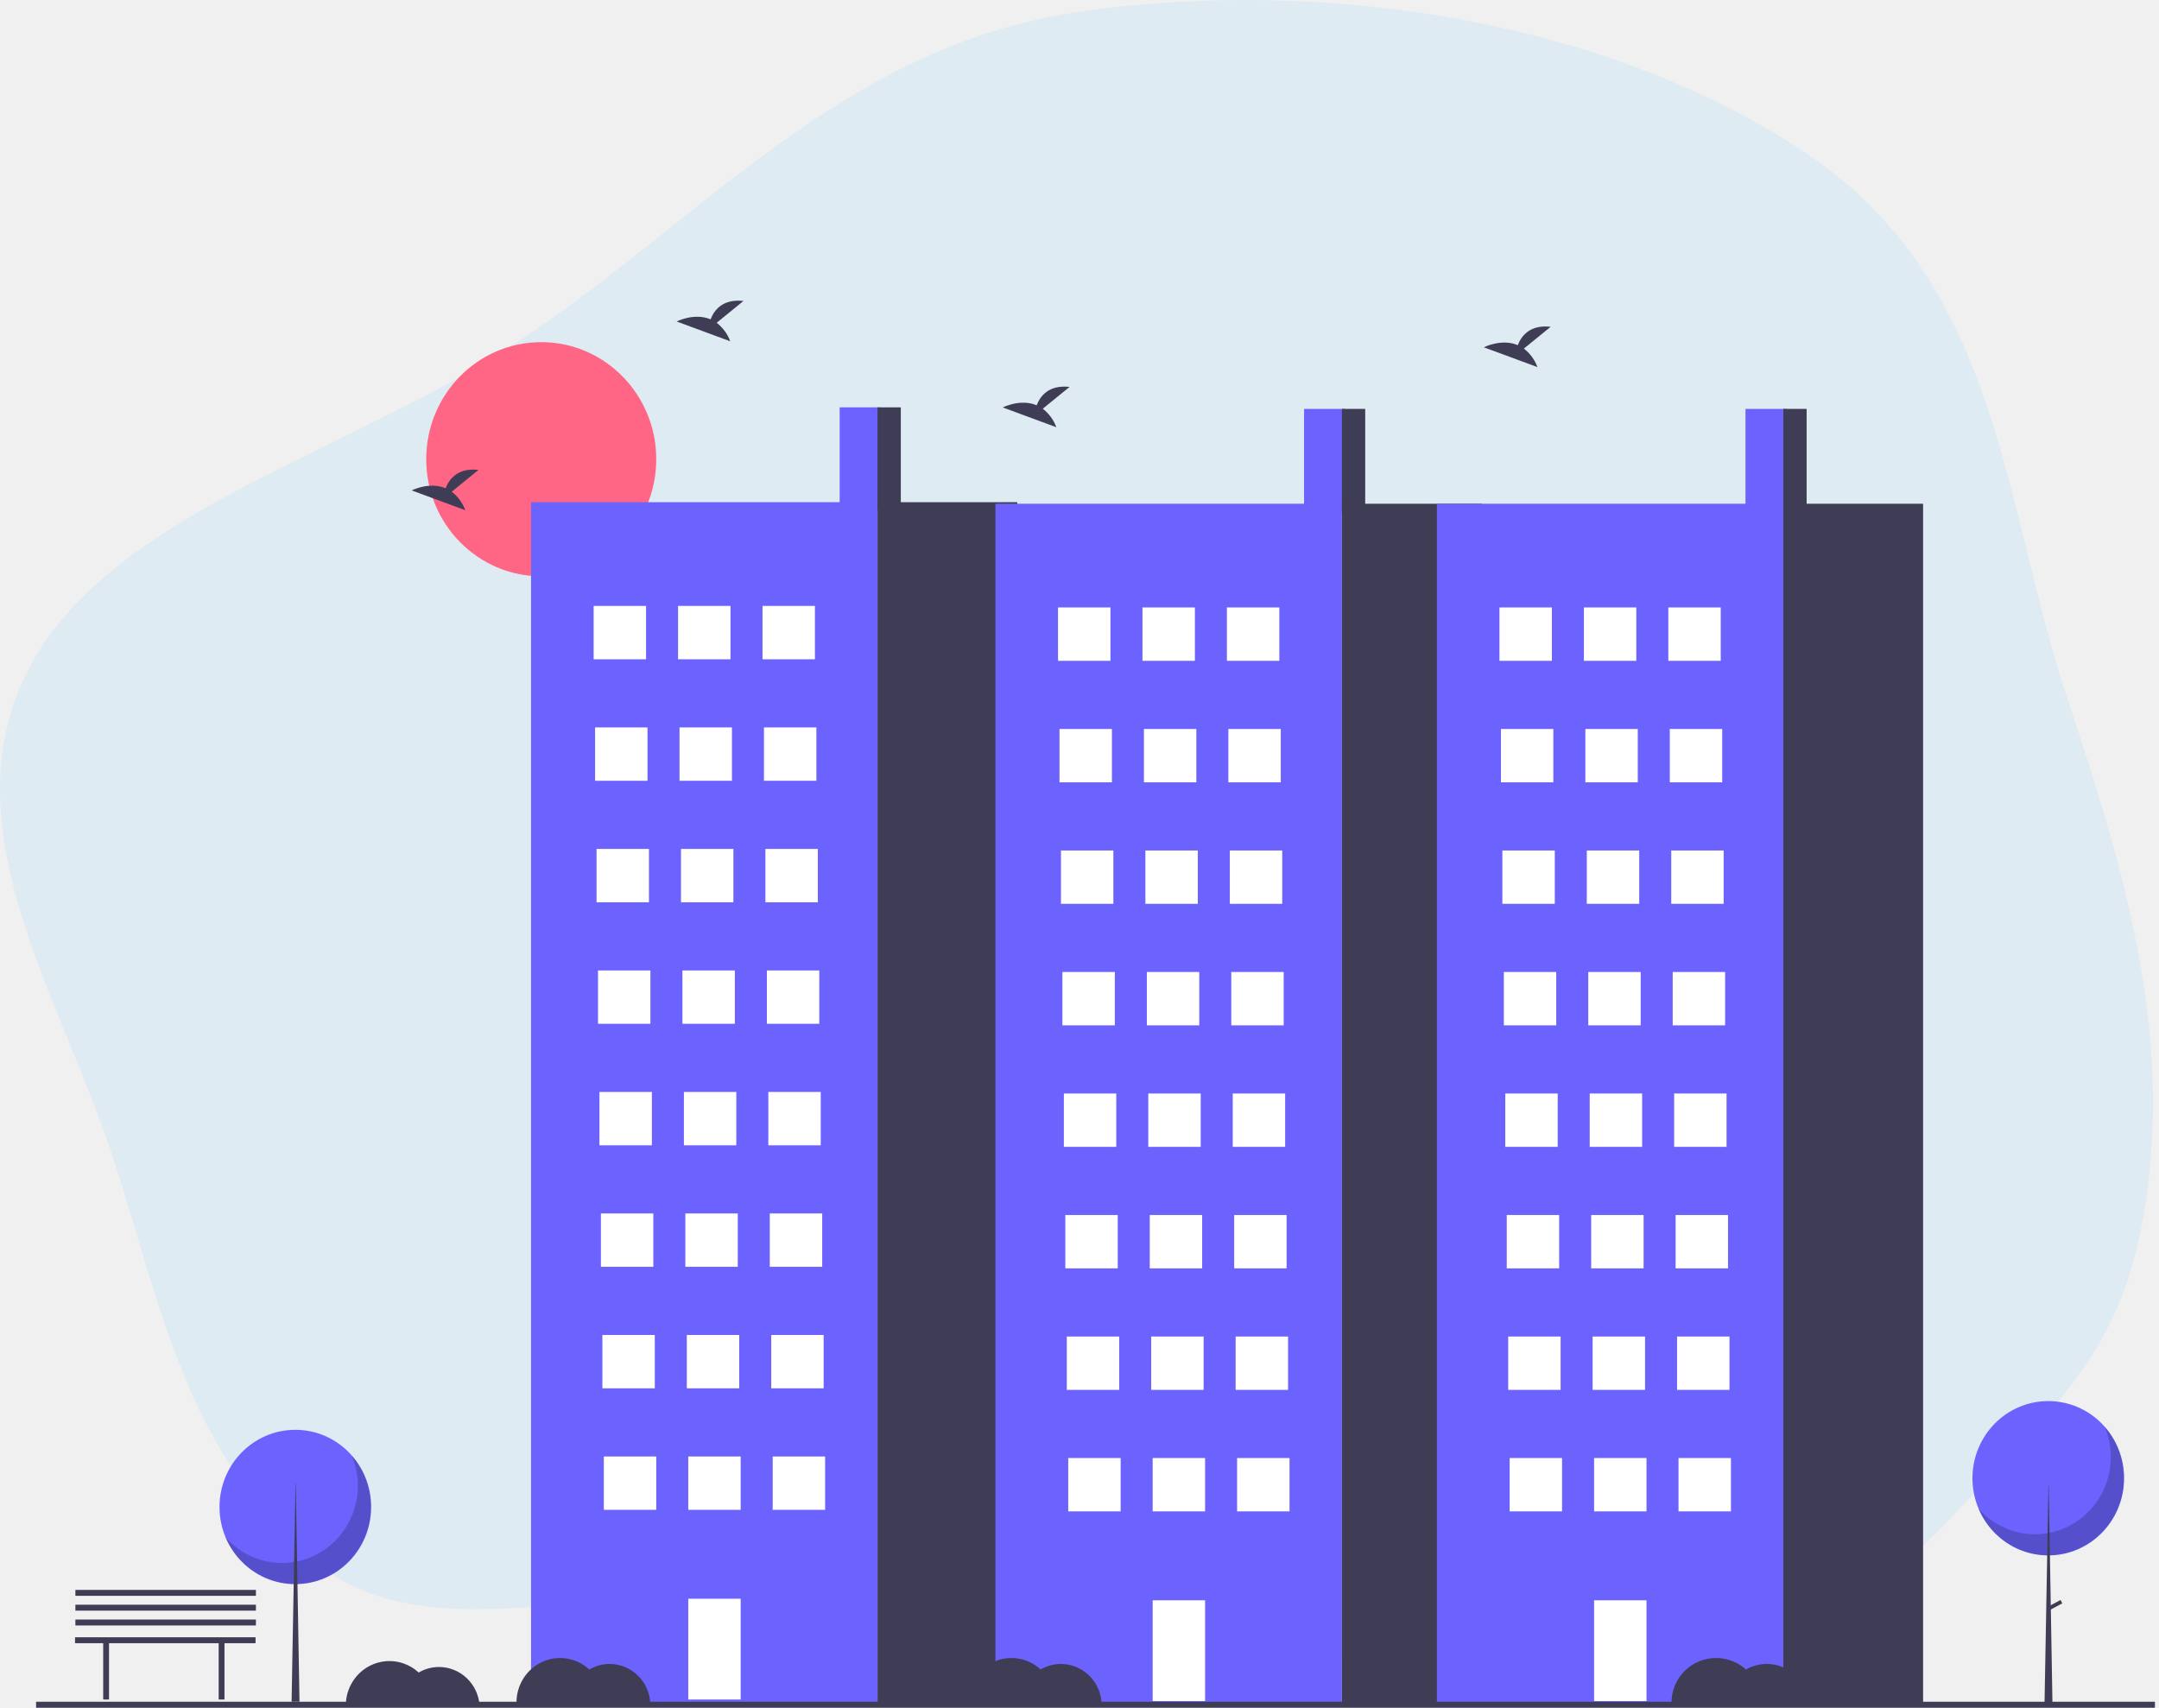
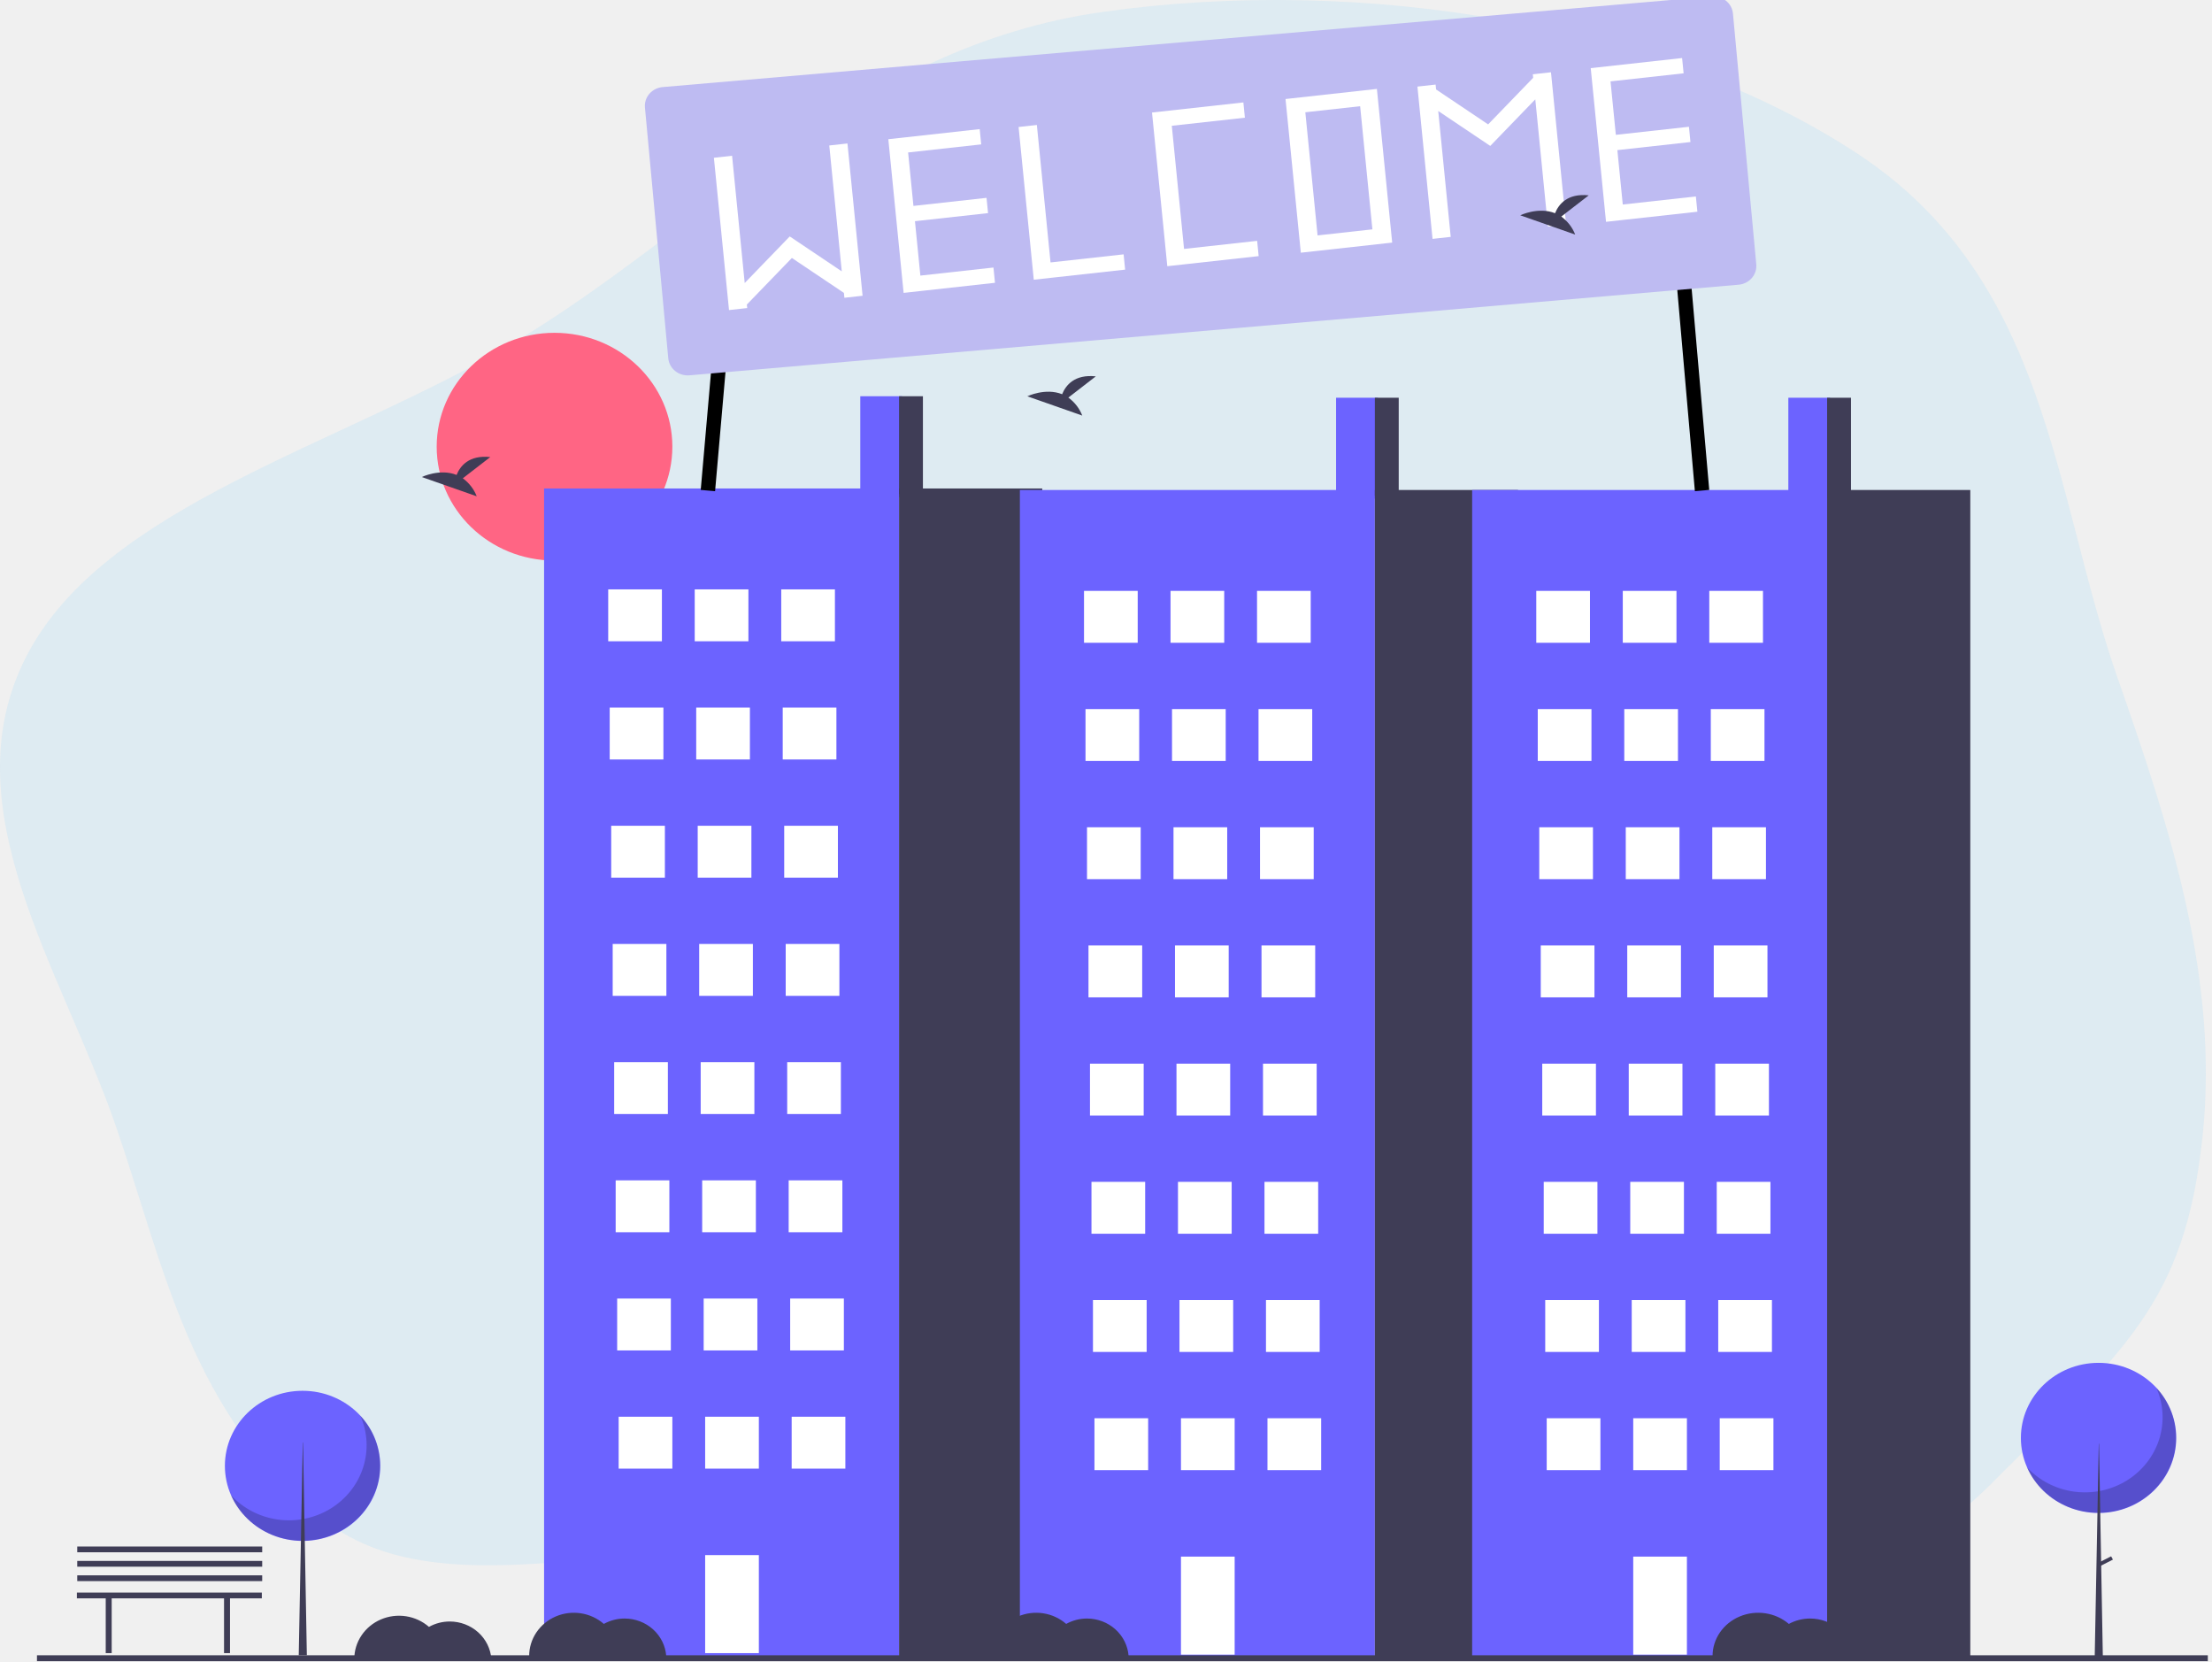
- <svg xmlns="http://www.w3.org/2000/svg" width="359" height="284" viewBox="0 0 359 284" fill="none">
-   <path fill-rule="evenodd" clip-rule="evenodd" d="M179.025 2.032C221.233 -4.232 269.312 4.027 301.428 26.252C332.646 47.857 333.22 84.513 343.7 115.993C352.388 142.095 360.182 167.642 357.442 194.521C354.554 222.85 344.898 230.662 323.282 253.559C300.772 277.404 273.645 271.901 235.811 274.731C198.871 277.495 173.167 279.915 139.322 268.063C110.986 258.139 73.894 277.459 52.572 259.862C30.883 241.964 26.614 216.328 18.794 192.485C10.046 165.816 -8.227 138.153 4.197 112.383C16.756 86.335 55.578 76.138 83.336 58.617C115.093 38.572 138.867 7.991 179.025 2.032Z" fill="#CCE6F4" fill-opacity="0.5" />
-   <path d="M89.997 95.836C100.558 95.836 109.12 87.12 109.12 76.368C109.12 65.616 100.558 56.9 89.997 56.9C79.435 56.9 70.874 65.616 70.874 76.368C70.874 87.12 79.435 95.836 89.997 95.836Z" fill="#FF6584" />
-   <path d="M146.397 67.743H139.62V84.993H146.397V67.743Z" fill="#6C63FF" />
-   <path d="M145.914 83.514H88.302V283.121H145.914V83.514Z" fill="#6C63FF" />
-   <path d="M169.152 83.514H145.914V283.121H169.152V83.514Z" fill="#3F3D56" />
-   <path d="M107.425 100.764H98.711V109.636H107.425V100.764Z" fill="white" />
-   <path d="M121.465 100.764H112.75V109.636H121.465V100.764Z" fill="white" />
-   <path d="M135.505 100.764H126.791V109.636H135.505V100.764Z" fill="white" />
-   <path d="M107.667 120.971H98.953V129.843H107.667V120.971Z" fill="white" />
-   <path d="M121.707 120.971H112.993V129.843H121.707V120.971Z" fill="white" />
-   <path d="M135.747 120.971H127.032V129.843H135.747V120.971Z" fill="white" />
-   <path d="M107.909 141.178H99.195V150.05H107.909V141.178Z" fill="white" />
-   <path d="M121.949 141.178H113.235V150.05H121.949V141.178Z" fill="white" />
-   <path d="M135.989 141.178H127.274V150.05H135.989V141.178Z" fill="white" />
-   <path d="M108.151 161.386H99.437V170.257H108.151V161.386Z" fill="white" />
-   <path d="M122.191 161.386H113.477V170.257H122.191V161.386Z" fill="white" />
-   <path d="M136.231 161.386H127.517V170.257H136.231V161.386Z" fill="white" />
-   <path d="M108.394 181.593H99.679V190.464H108.394V181.593Z" fill="white" />
-   <path d="M122.433 181.593H113.719V190.464H122.433V181.593Z" fill="white" />
-   <path d="M136.473 181.593H127.759V190.464H136.473V181.593Z" fill="white" />
-   <path d="M108.635 201.8H99.921V210.671H108.635V201.8Z" fill="white" />
-   <path d="M122.675 201.8H113.961V210.671H122.675V201.8Z" fill="white" />
-   <path d="M136.715 201.8H128V210.671H136.715V201.8Z" fill="white" />
-   <path d="M108.877 222.007H100.163V230.878H108.877V222.007Z" fill="white" />
-   <path d="M122.917 222.007H114.203V230.878H122.917V222.007Z" fill="white" />
-   <path d="M136.957 222.007H128.243V230.878H136.957V222.007Z" fill="white" />
-   <path d="M109.12 242.214H100.405V251.086H109.12V242.214Z" fill="white" />
-   <path d="M123.159 242.214H114.445V251.086H123.159V242.214Z" fill="white" />
-   <path d="M123.159 265.871H114.445V282.628H123.159V265.871Z" fill="white" />
-   <path d="M137.199 242.214H128.485V251.086H137.199V242.214Z" fill="white" />
-   <path d="M149.787 67.743H145.914V84.5H149.787V67.743Z" fill="#3F3D56" />
-   <path d="M49.107 263.447C56.07 263.447 61.714 257.701 61.714 250.613C61.714 243.525 56.07 237.778 49.107 237.778C42.144 237.778 36.5 243.525 36.5 250.613C36.5 257.701 42.144 263.447 49.107 263.447Z" fill="#6C63FF" />
-   <path opacity="0.2" d="M58.485 242.04C59.661 244.841 59.82 247.976 58.935 250.885C58.05 253.794 56.177 256.287 53.652 257.92C51.127 259.553 48.113 260.219 45.15 259.798C42.187 259.377 39.468 257.898 37.478 255.624C38.196 257.335 39.272 258.866 40.629 260.112C41.986 261.358 43.594 262.289 45.34 262.839C47.085 263.39 48.928 263.548 50.739 263.302C52.551 263.055 54.288 262.411 55.831 261.414C57.374 260.416 58.685 259.089 59.674 257.524C60.663 255.959 61.306 254.195 61.559 252.352C61.811 250.509 61.667 248.632 61.136 246.852C60.605 245.071 59.701 243.43 58.485 242.04Z" fill="black" />
-   <path d="M49.142 246.613H49.177L49.8 283H48.484L49.142 246.613Z" fill="#3F3D56" />
-   <path d="M340.589 258.669C347.552 258.669 353.196 252.922 353.196 245.834C353.196 238.746 347.552 233 340.589 233C333.627 233 327.982 238.746 327.982 245.834C327.982 252.922 333.627 258.669 340.589 258.669Z" fill="#6C63FF" />
-   <path opacity="0.2" d="M349.967 237.262C351.143 240.062 351.303 243.197 350.417 246.106C349.532 249.015 347.659 251.509 345.134 253.142C342.609 254.775 339.595 255.44 336.633 255.02C333.67 254.599 330.95 253.119 328.96 250.845C329.679 252.556 330.754 254.088 332.111 255.334C333.469 256.58 335.076 257.51 336.822 258.061C338.568 258.612 340.41 258.769 342.222 258.523C344.033 258.277 345.771 257.633 347.314 256.635C348.856 255.638 350.168 254.31 351.157 252.746C352.146 251.181 352.788 249.416 353.041 247.573C353.293 245.73 353.149 243.854 352.618 242.073C352.088 240.293 351.183 238.651 349.967 237.262H349.967Z" fill="black" />
-   <path d="M340.624 246.82H340.659L341.282 283.207H339.966L340.624 246.82Z" fill="#3F3D56" />
-   <path d="M342.92 266.64L342.629 266.078L340.545 267.195L340.836 267.757L342.92 266.64Z" fill="#3F3D56" />
-   <path d="M75.112 81.772L79.569 78.144C76.107 77.755 74.684 79.677 74.102 81.198C71.397 80.055 68.453 81.554 68.453 81.554L77.37 84.849C76.92 83.626 76.137 82.559 75.112 81.772Z" fill="#3F3D56" />
-   <path d="M173.391 67.972L177.847 64.344C174.385 63.955 172.963 65.877 172.38 67.399C169.676 66.255 166.731 67.754 166.731 67.754L175.648 71.049C175.198 69.826 174.415 68.759 173.391 67.972Z" fill="#3F3D56" />
-   <path d="M119.168 53.68L123.625 50.051C120.162 49.662 118.74 51.584 118.158 53.106C115.453 51.962 112.508 53.461 112.508 53.461L121.425 56.756C120.976 55.533 120.192 54.466 119.168 53.68Z" fill="#3F3D56" />
-   <path d="M42.494 272.278H12.478V273.264H17.159V282.628H18.127V273.264H36.361V282.628H37.329V273.264H42.494V272.278Z" fill="#3F3D56" />
-   <path d="M72.994 277.221C71.809 277.221 70.645 277.539 69.62 278.143C68.578 277.184 67.286 276.553 65.899 276.328C64.512 276.102 63.091 276.292 61.808 276.872C60.525 277.453 59.435 278.401 58.671 279.6C57.906 280.799 57.5 282.199 57.502 283.628H79.748C79.626 281.889 78.862 280.261 77.609 279.072C76.356 277.883 74.707 277.222 72.994 277.221Z" fill="#3F3D56" />
-   <path d="M101.373 276.714C100.189 276.714 99.025 277.032 97.999 277.635C96.958 276.677 95.665 276.046 94.278 275.821C92.892 275.595 91.471 275.784 90.188 276.365C88.904 276.946 87.814 277.894 87.05 279.093C86.286 280.292 85.88 281.692 85.881 283.121H108.127C108.006 281.382 107.242 279.754 105.988 278.565C104.735 277.376 103.086 276.715 101.373 276.714Z" fill="#3F3D56" />
-   <path d="M223.619 68H216.841V85.25H223.619V68Z" fill="#6C63FF" />
-   <path d="M223.135 83.772H165.523V283.378H223.135V83.772Z" fill="#6C63FF" />
-   <path d="M246.373 83.772H223.135V283.378H246.373V83.772Z" fill="#3F3D56" />
-   <path d="M184.646 101.021H175.932V109.893H184.646V101.021Z" fill="white" />
-   <path d="M198.686 101.021H189.972V109.893H198.686V101.021Z" fill="white" />
-   <path d="M212.726 101.021H204.012V109.893H212.726V101.021Z" fill="white" />
-   <path d="M184.889 121.229H176.174V130.1H184.889V121.229Z" fill="white" />
-   <path d="M198.928 121.229H190.214V130.1H198.928V121.229Z" fill="white" />
-   <path d="M212.968 121.229H204.254V130.1H212.968V121.229Z" fill="white" />
-   <path d="M185.131 141.436H176.417V150.307H185.131V141.436Z" fill="white" />
-   <path d="M199.17 141.436H190.456V150.307H199.17V141.436Z" fill="white" />
-   <path d="M213.21 141.436H204.496V150.307H213.21V141.436Z" fill="white" />
-   <path d="M185.373 161.643H176.658V170.514H185.373V161.643Z" fill="white" />
-   <path d="M199.413 161.643H190.698V170.514H199.413V161.643Z" fill="white" />
-   <path d="M213.452 161.643H204.738V170.514H213.452V161.643Z" fill="white" />
-   <path d="M185.615 181.85H176.9V190.721H185.615V181.85Z" fill="white" />
-   <path d="M199.655 181.85H190.94V190.721H199.655V181.85Z" fill="white" />
-   <path d="M213.694 181.85H204.98V190.721H213.694V181.85Z" fill="white" />
-   <path d="M185.857 202.057H177.143V210.928H185.857V202.057Z" fill="white" />
-   <path d="M199.896 202.057H191.182V210.928H199.896V202.057Z" fill="white" />
-   <path d="M213.936 202.057H205.222V210.928H213.936V202.057Z" fill="white" />
-   <path d="M186.099 222.264H177.385V231.136H186.099V222.264Z" fill="white" />
-   <path d="M200.139 222.264H191.424V231.136H200.139V222.264Z" fill="white" />
-   <path d="M214.178 222.264H205.464V231.136H214.178V222.264Z" fill="white" />
-   <path d="M186.341 242.471H177.626V251.343H186.341V242.471Z" fill="white" />
-   <path d="M200.381 242.471H191.667V251.343H200.381V242.471Z" fill="white" />
-   <path d="M200.381 266.128H191.667V282.886H200.381V266.128Z" fill="white" />
-   <path d="M214.421 242.471H205.706V251.343H214.421V242.471Z" fill="white" />
-   <path d="M227.008 68H223.135V84.757H227.008V68Z" fill="#3F3D56" />
-   <path d="M42.553 269.329H12.537V270.315H42.553V269.329Z" fill="#3F3D56" />
-   <path d="M42.553 266.865H12.537V267.851H42.553V266.865Z" fill="#3F3D56" />
-   <path d="M42.553 264.401H12.537V265.386H42.553V264.401Z" fill="#3F3D56" />
-   <path d="M176.414 276.714C175.229 276.714 174.065 277.032 173.039 277.635C171.998 276.677 170.705 276.046 169.319 275.821C167.932 275.595 166.511 275.784 165.227 276.365C163.944 276.946 162.854 277.894 162.09 279.093C161.326 280.292 160.92 281.692 160.921 283.121H183.167C183.046 281.382 182.282 279.754 181.028 278.565C179.775 277.376 178.126 276.715 176.414 276.714Z" fill="#3F3D56" />
-   <path d="M297.019 68H290.241V85.25H297.019V68Z" fill="#6C63FF" />
-   <path d="M296.535 83.772H238.924V283.378H296.535V83.772Z" fill="#6C63FF" />
-   <path d="M319.773 83.772H296.535V283.378H319.773V83.772Z" fill="#3F3D56" />
-   <path d="M258.047 101.021H249.332V109.893H258.047V101.021Z" fill="white" />
-   <path d="M272.086 101.021H263.372V109.893H272.086V101.021Z" fill="white" />
-   <path d="M286.126 101.021H277.412V109.893H286.126V101.021Z" fill="white" />
-   <path d="M258.289 121.229H249.574V130.1H258.289V121.229Z" fill="white" />
-   <path d="M272.329 121.229H263.614V130.1H272.329V121.229Z" fill="white" />
-   <path d="M286.368 121.229H277.654V130.1H286.368V121.229Z" fill="white" />
-   <path d="M258.531 141.436H249.816V150.307H258.531V141.436Z" fill="white" />
-   <path d="M272.571 141.436H263.856V150.307H272.571V141.436Z" fill="white" />
-   <path d="M286.61 141.436H277.896V150.307H286.61V141.436Z" fill="white" />
-   <path d="M258.773 161.643H250.059V170.514H258.773V161.643Z" fill="white" />
-   <path d="M272.813 161.643H264.098V170.514H272.813V161.643Z" fill="white" />
-   <path d="M286.853 161.643H278.138V170.514H286.853V161.643Z" fill="white" />
-   <path d="M259.015 181.85H250.301V190.721H259.015V181.85Z" fill="white" />
-   <path d="M273.055 181.85H264.34V190.721H273.055V181.85Z" fill="white" />
-   <path d="M287.094 181.85H278.38V190.721H287.094V181.85Z" fill="white" />
-   <path d="M259.257 202.057H250.543V210.928H259.257V202.057Z" fill="white" />
-   <path d="M273.297 202.057H264.583V210.928H273.297V202.057Z" fill="white" />
-   <path d="M287.336 202.057H278.622V210.928H287.336V202.057Z" fill="white" />
-   <path d="M259.499 222.264H250.785V231.136H259.499V222.264Z" fill="white" />
-   <path d="M273.539 222.264H264.824V231.136H273.539V222.264Z" fill="white" />
-   <path d="M287.579 222.264H278.864V231.136H287.579V222.264Z" fill="white" />
-   <path d="M259.741 242.471H251.027V251.343H259.741V242.471Z" fill="white" />
-   <path d="M273.781 242.471H265.067V251.343H273.781V242.471Z" fill="white" />
-   <path d="M273.781 266.128H265.067V282.886H273.781V266.128Z" fill="white" />
-   <path d="M287.821 242.471H279.106V251.343H287.821V242.471Z" fill="white" />
-   <path d="M300.408 68H296.535V84.757H300.408V68Z" fill="#3F3D56" />
-   <path d="M358.321 283H6V284H358.321V283Z" fill="#3F3D56" />
-   <path d="M253.391 57.972L257.847 54.344C254.385 53.955 252.963 55.877 252.38 57.399C249.676 56.255 246.731 57.754 246.731 57.754L255.648 61.049C255.198 59.826 254.415 58.759 253.391 57.972Z" fill="#3F3D56" />
-   <path d="M293.774 276.714C292.563 276.714 291.374 277.032 290.326 277.635C289.262 276.677 287.941 276.046 286.524 275.821C285.107 275.595 283.655 275.784 282.344 276.365C281.033 276.946 279.919 277.894 279.138 279.093C278.357 280.292 277.942 281.692 277.944 283.121H300.674C300.55 281.382 299.77 279.754 298.489 278.565C297.209 277.376 295.524 276.715 293.774 276.714Z" fill="#3F3D56" />
+ <svg xmlns="http://www.w3.org/2000/svg" width="614" height="461" viewBox="0 0 614 461" fill="none">
+   <g clip-path="url(#clip0_390:9842)">
+     <path fill-rule="evenodd" clip-rule="evenodd" d="M306.188 3.298C378.376 -6.869 460.606 6.536 515.534 42.614C568.927 77.683 569.908 137.184 587.832 188.284C602.691 230.654 616.022 272.123 611.335 315.754C606.396 361.739 589.881 374.42 552.911 411.587C514.412 450.293 468.017 441.36 403.309 445.954C340.13 450.441 296.169 454.369 238.283 435.13C189.82 419.021 126.382 450.382 89.913 421.818C52.819 392.765 45.518 351.152 32.143 312.449C17.181 269.159 -14.071 224.255 7.178 182.425C28.657 140.142 95.055 123.59 142.53 95.149C196.844 62.612 237.505 12.972 306.188 3.298Z" fill="#CCE6F4" fill-opacity="0.5" />
+     <path d="M153.922 155.564C171.985 155.564 186.629 141.416 186.629 123.963C186.629 106.511 171.985 92.362 153.922 92.362C135.858 92.362 121.215 106.511 121.215 123.963C121.215 141.416 135.858 155.564 153.922 155.564Z" fill="#FF6584" />
+     <path d="M250.384 109.963H238.793V137.964H250.384V109.963Z" fill="#6C63FF" />
+     <path d="M249.558 135.563H151.024V459.573H249.558V135.563Z" fill="#6C63FF" />
+     <path d="M289.302 135.563H249.558V459.573H289.302V135.563Z" fill="#3F3D56" />
+     <path d="M183.73 163.564H168.826V177.965H183.73V163.564Z" fill="white" />
+     <path d="M207.742 163.564H192.837V177.965H207.742V163.564Z" fill="white" />
+     <path d="M231.755 163.564H216.852V177.965H231.755V163.564Z" fill="white" />
+     <path d="M184.144 196.365H169.24V210.767H184.144V196.365Z" fill="white" />
+     <path d="M208.156 196.365H193.253V210.767H208.156V196.365Z" fill="white" />
+     <path d="M232.169 196.365H217.264V210.767H232.169V196.365Z" fill="white" />
+     <path d="M184.557 229.166H169.654V243.567H184.557V229.166Z" fill="white" />
+     <path d="M208.57 229.166H193.667V243.567H208.57V229.166Z" fill="white" />
+     <path d="M232.583 229.166H217.677V243.567H232.583V229.166Z" fill="white" />
+     <path d="M184.971 261.968H170.068V276.368H184.971V261.968Z" fill="white" />
+     <path d="M208.984 261.968H194.081V276.368H208.984V261.968Z" fill="white" />
+     <path d="M232.997 261.968H218.093V276.368H232.997V261.968Z" fill="white" />
+     <path d="M185.387 294.769H170.482V309.168H185.387V294.769Z" fill="white" />
+     <path d="M209.398 294.769H194.494V309.168H209.398V294.769Z" fill="white" />
+     <path d="M233.411 294.769H218.507V309.168H233.411V294.769Z" fill="white" />
+     <path d="M185.799 327.57H170.895V341.97H185.799V327.57Z" fill="white" />
+     <path d="M209.812 327.57H194.908V341.97H209.812V327.57Z" fill="white" />
+     <path d="M233.824 327.57H218.919V341.97H233.824V327.57Z" fill="white" />
+     <path d="M186.213 360.371H171.31V374.77H186.213V360.371Z" fill="white" />
+     <path d="M210.226 360.371H195.322V374.77H210.226V360.371Z" fill="white" />
+     <path d="M234.238 360.371H219.335V374.77H234.238V360.371Z" fill="white" />
+     <path d="M186.629 393.171H171.723V407.573H186.629V393.171Z" fill="white" />
+     <path d="M210.64 393.171H195.736V407.573H210.64V393.171Z" fill="white" />
+     <path d="M210.64 431.572H195.736V458.773H210.64V431.572Z" fill="white" />
+     <path d="M234.652 393.171H219.749V407.573H234.652V393.171Z" fill="white" />
+     <path d="M256.182 109.963H249.558V137.164H256.182V109.963Z" fill="#3F3D56" />
+     <path d="M83.988 427.638C95.896 427.638 105.55 418.31 105.55 406.805C105.55 395.299 95.896 385.971 83.988 385.971C72.08 385.971 62.426 395.299 62.426 406.805C62.426 418.31 72.08 427.638 83.988 427.638Z" fill="#6C63FF" />
+     <path opacity="0.2" d="M100.027 392.889C102.038 397.435 102.311 402.524 100.797 407.246C99.283 411.968 96.08 416.015 91.761 418.666C87.442 421.316 82.288 422.398 77.221 421.714C72.153 421.031 67.502 418.63 64.099 414.939C65.328 417.716 67.166 420.201 69.488 422.224C71.81 424.246 74.559 425.758 77.544 426.65C80.53 427.545 83.682 427.801 86.78 427.402C89.879 427.001 92.85 425.956 95.489 424.337C98.127 422.717 100.37 420.563 102.061 418.023C103.753 415.482 104.853 412.619 105.284 409.628C105.716 406.636 105.469 403.589 104.562 400.7C103.654 397.809 102.107 395.145 100.027 392.889Z" fill="black" />
+     <path d="M84.048 400.312H84.107L85.173 459.377H82.922L84.048 400.312Z" fill="#3F3D56" />
+     <path d="M582.512 419.882C594.42 419.882 604.073 410.553 604.073 399.048C604.073 387.542 594.42 378.215 582.512 378.215C570.604 378.215 560.95 387.542 560.95 399.048C560.95 410.553 570.604 419.882 582.512 419.882Z" fill="#6C63FF" />
+     <path opacity="0.2" d="M598.551 385.133C600.562 389.678 600.836 394.767 599.32 399.489C597.807 404.211 594.603 408.26 590.285 410.91C585.966 413.561 580.811 414.641 575.745 413.959C570.678 413.275 566.026 410.873 562.622 407.182C563.852 409.959 565.691 412.446 568.011 414.468C570.334 416.491 573.083 418.001 576.069 418.895C579.055 419.789 582.205 420.044 585.304 419.645C588.402 419.246 591.374 418.2 594.013 416.58C596.651 414.962 598.894 412.806 600.586 410.268C602.277 407.727 603.375 404.862 603.808 401.871C604.239 398.879 603.993 395.834 603.085 392.943C602.178 390.053 600.63 387.388 598.551 385.133Z" fill="black" />
+     <path d="M582.571 400.648H582.631L583.697 459.713H581.446L582.571 400.648Z" fill="#3F3D56" />
+     <path d="M586.498 432.82L586.001 431.908L582.436 433.721L582.934 434.634L586.498 432.82Z" fill="#3F3D56" />
+     <path d="M128.465 132.736L136.088 126.846C130.166 126.214 127.733 129.335 126.737 131.805C122.111 129.949 117.075 132.381 117.075 132.381L132.326 137.73C131.557 135.745 130.217 134.012 128.465 132.736Z" fill="#3F3D56" />
+     <path d="M296.552 110.336L304.173 104.445C298.252 103.814 295.82 106.934 294.823 109.404C290.198 107.548 285.161 109.981 285.161 109.981L300.412 115.33C299.642 113.344 298.303 111.612 296.552 110.336Z" fill="#3F3D56" />
+     <path d="M203.814 87.135L211.437 81.245C205.514 80.614 203.082 83.734 202.086 86.203C197.46 84.347 192.423 86.78 192.423 86.78L207.674 92.129C206.906 90.144 205.565 88.411 203.814 87.135Z" fill="#3F3D56" />
+     <path d="M72.678 441.972H21.341V443.573H29.347V458.773H31.003V443.573H62.188V458.773H63.844V443.573H72.678V441.972Z" fill="#3F3D56" />
+     <path d="M124.842 449.996C122.816 449.996 120.825 450.512 119.071 451.493C117.29 449.936 115.079 448.912 112.708 448.546C110.336 448.179 107.905 448.488 105.711 449.429C103.516 450.372 101.652 451.911 100.345 453.858C99.037 455.804 98.343 458.076 98.346 460.396H136.393C136.185 457.573 134.878 454.931 132.735 453C130.592 451.07 127.772 449.998 124.842 449.996Z" fill="#3F3D56" />
+     <path d="M173.379 449.173C171.354 449.173 169.363 449.689 167.609 450.668C165.828 449.113 163.617 448.089 161.245 447.723C158.873 447.357 156.443 447.663 154.248 448.606C152.054 449.549 150.19 451.088 148.882 453.035C147.575 454.981 146.88 457.253 146.884 459.573H184.93C184.723 456.75 183.417 454.108 181.272 452.178C179.129 450.247 176.309 449.174 173.379 449.173Z" fill="#3F3D56" />
+     <path d="M382.457 110.38H370.865V138.381H382.457V110.38Z" fill="#6C63FF" />
+     <path d="M381.629 135.981H283.095V459.991H381.629V135.981Z" fill="#6C63FF" />
+     <path d="M421.373 135.981H381.629V459.991H421.373V135.981Z" fill="#3F3D56" />
+     <path d="M315.801 163.981H300.898V178.383H315.801V163.981Z" fill="white" />
+     <path d="M339.814 163.981H324.91V178.383H339.814V163.981Z" fill="white" />
+     <path d="M363.827 163.981H348.923V178.383H363.827V163.981Z" fill="white" />
+     <path d="M316.217 196.784H301.312V211.183H316.217V196.784Z" fill="white" />
+     <path d="M340.228 196.784H325.324V211.183H340.228V196.784Z" fill="white" />
+     <path d="M364.241 196.784H349.337V211.183H364.241V196.784Z" fill="white" />
+     <path d="M316.631 229.584H301.727V243.984H316.631V229.584Z" fill="white" />
+     <path d="M340.642 229.584H325.738V243.984H340.642V229.584Z" fill="white" />
+     <path d="M364.655 229.584H349.751V243.984H364.655V229.584Z" fill="white" />
+     <path d="M317.044 262.385H302.139V276.785H317.044V262.385Z" fill="white" />
+     <path d="M341.057 262.385H326.152V276.785H341.057V262.385Z" fill="white" />
+     <path d="M365.068 262.385H350.165V276.785H365.068V262.385Z" fill="white" />
+     <path d="M317.459 295.186H302.553V309.586H317.459V295.186Z" fill="white" />
+     <path d="M341.471 295.186H326.566V309.586H341.471V295.186Z" fill="white" />
+     <path d="M365.482 295.186H350.579V309.586H365.482V295.186Z" fill="white" />
+     <path d="M317.872 327.987H302.969V342.387H317.872V327.987Z" fill="white" />
+     <path d="M341.884 327.987H326.98V342.387H341.884V327.987Z" fill="white" />
+     <path d="M365.896 327.987H350.992V342.387H365.896V327.987Z" fill="white" />
+     <path d="M318.286 360.788H303.383V375.189H318.286V360.788Z" fill="white" />
+     <path d="M342.299 360.788H327.394V375.189H342.299V360.788Z" fill="white" />
+     <path d="M366.31 360.788H351.406V375.189H366.31V360.788Z" fill="white" />
+     <path d="M318.7 393.588H303.795V407.99H318.7V393.588Z" fill="white" />
+     <path d="M342.713 393.588H327.809V407.99H342.713V393.588Z" fill="white" />
+     <path d="M342.713 431.989H327.809V459.191H342.713V431.989Z" fill="white" />
+     <path d="M366.726 393.588H351.82V407.99H366.726V393.588Z" fill="white" />
+     <path d="M388.253 110.38H381.629V137.581H388.253V110.38Z" fill="#3F3D56" />
+     <path d="M72.779 437.186H21.442V438.786H72.779V437.186Z" fill="#3F3D56" />
+     <path d="M72.779 433.186H21.442V434.787H72.779V433.186Z" fill="#3F3D56" />
+     <path d="M72.779 429.186H21.442V430.785H72.779V429.186Z" fill="#3F3D56" />
+     <path d="M301.722 449.173C299.695 449.173 297.704 449.689 295.95 450.668C294.169 449.113 291.958 448.089 289.587 447.723C287.215 447.357 284.785 447.663 282.589 448.606C280.394 449.549 278.53 451.088 277.223 453.035C275.917 454.981 275.222 457.253 275.224 459.573H313.272C313.065 456.75 311.758 454.108 309.613 452.178C307.47 450.247 304.65 449.174 301.722 449.173Z" fill="#3F3D56" />
+     <path d="M507.994 110.38H496.401V138.381H507.994V110.38Z" fill="#6C63FF" />
+     <path d="M507.166 135.981H408.633V459.991H507.166V135.981Z" fill="#6C63FF" />
+     <path d="M546.91 135.981H507.166V459.991H546.91V135.981Z" fill="#3F3D56" />
+     <path d="M441.339 163.981H426.434V178.383H441.339V163.981Z" fill="white" />
+     <path d="M465.35 163.981H450.447V178.383H465.35V163.981Z" fill="white" />
+     <path d="M489.363 163.981H474.459V178.383H489.363V163.981Z" fill="white" />
+     <path d="M441.753 196.784H426.848V211.183H441.753V196.784Z" fill="white" />
+     <path d="M465.766 196.784H450.861V211.183H465.766V196.784Z" fill="white" />
+     <path d="M489.777 196.784H474.874V211.183H489.777V196.784Z" fill="white" />
+     <path d="M442.167 229.584H427.262V243.984H442.167V229.584Z" fill="white" />
+     <path d="M466.18 229.584H451.275V243.984H466.18V229.584Z" fill="white" />
+     <path d="M490.191 229.584H475.287V243.984H490.191V229.584Z" fill="white" />
+     <path d="M442.581 262.385H427.677V276.785H442.581V262.385Z" fill="white" />
+     <path d="M466.594 262.385H451.688V276.785H466.594V262.385Z" fill="white" />
+     <path d="M490.606 262.385H475.701V276.785H490.606V262.385Z" fill="white" />
+     <path d="M442.995 295.186H428.091V309.586H442.995V295.186Z" fill="white" />
+     <path d="M467.008 295.186H452.103V309.586H467.008V295.186Z" fill="white" />
+     <path d="M491.019 295.186H476.115V309.586H491.019V295.186Z" fill="white" />
+     <path d="M443.409 327.987H428.505V342.387H443.409V327.987Z" fill="white" />
+     <path d="M467.422 327.987H452.518V342.387H467.422V327.987Z" fill="white" />
+     <path d="M491.433 327.987H476.529V342.387H491.433V327.987Z" fill="white" />
+     <path d="M443.823 360.788H428.919V375.189H443.823V360.788Z" fill="white" />
+     <path d="M467.835 360.788H452.93V375.189H467.835V360.788Z" fill="white" />
+     <path d="M491.848 360.788H476.943V375.189H491.848V360.788Z" fill="white" />
+     <path d="M444.237 393.588H429.333V407.99H444.237V393.588Z" fill="white" />
+     <path d="M468.249 393.588H453.346V407.99H468.249V393.588Z" fill="white" />
+     <path d="M468.249 431.989H453.346V459.191H468.249V431.989Z" fill="white" />
+     <path d="M492.262 393.588H477.357V407.99H492.262V393.588Z" fill="white" />
+     <path d="M513.789 110.38H507.166V137.581H513.789V110.38Z" fill="#3F3D56" />
+     <path d="M612.839 459.377H10.262V461H612.839V459.377Z" fill="#3F3D56" />
+     <path d="M502.444 449.173C500.372 449.173 498.339 449.689 496.546 450.668C494.727 449.113 492.467 448.089 490.044 447.723C487.62 447.357 485.137 447.663 482.895 448.606C480.653 449.549 478.747 451.088 477.412 453.035C476.076 454.981 475.366 457.253 475.369 459.573H514.245C514.033 456.75 512.699 454.108 510.508 452.178C508.318 450.247 505.437 449.174 502.444 449.173Z" fill="#3F3D56" />
+     <line x1="196.497" y1="136.14" x2="205.469" y2="33.59" stroke="black" stroke-width="4" />
+     <line x1="463.481" y1="33.59" x2="472.453" y2="136.14" stroke="black" stroke-width="4" />
+     <path d="M482.592 79.013L191.372 104.159C189.942 104.281 188.52 103.852 187.418 102.965C186.317 102.078 185.625 100.806 185.495 99.429L179.021 29.829C178.895 28.451 179.34 27.081 180.261 26.02C181.181 24.959 182.501 24.292 183.931 24.167L475.151 -0.98C476.581 -1.102 478.002 -0.672 479.104 0.215C480.206 1.102 480.897 2.373 481.027 3.751L487.501 73.351C487.628 74.729 487.182 76.098 486.261 77.16C485.341 78.221 484.021 78.888 482.592 79.013V79.013Z" fill="#BEBBF2" />
+     <path d="M345.553 32.665L345.131 28.427L319.771 31.228L319.797 31.493L320.193 35.467L323.593 69.64L324.015 73.878L329.087 73.318L349.375 71.077L348.954 66.838L328.665 69.079L325.265 34.906L345.553 32.665Z" fill="white" />
+     <path d="M356.834 27.479L361.078 70.129L386.439 67.327L382.195 24.677L356.834 27.479ZM380.945 63.649L365.728 65.33L362.328 31.157L377.544 29.476L380.945 63.649Z" fill="white" />
+     <path d="M291.604 72.829L287.808 34.684L282.737 35.244L286.532 73.389L286.954 77.628L292.025 77.067L312.312 74.826L311.89 70.588L291.604 72.829Z" fill="white" />
+     <path d="M272.361 40.07L271.939 35.831L246.578 38.633L246.605 38.898L247 42.871L248.476 57.706L248.898 61.945L250.401 77.044L250.822 81.283L255.894 80.723L276.183 78.481L275.761 74.243L255.473 76.484L253.97 61.385L274.259 59.143L273.837 54.905L253.548 57.146L252.072 42.311L272.361 40.07Z" fill="white" />
+     <path d="M467.333 20.345L466.911 16.107L441.551 18.908L441.577 19.173L441.972 23.146L443.448 37.981L443.87 42.22L445.373 57.319L445.794 61.558L450.867 60.998L471.155 58.757L470.733 54.518L450.445 56.759L448.942 41.66L469.231 39.418L468.809 35.18L448.521 37.421L447.044 22.586L467.333 20.345Z" fill="white" />
+     <path d="M230.188 40.373L233.656 75.304L219.244 65.634L219.216 65.663L219.185 65.642L206.714 78.541L203.208 43.227L198.161 43.786L202.357 86.05L207.404 85.492L207.307 84.518L219.807 71.591L234.25 81.282L234.384 82.638L239.431 82.079L235.235 39.815L230.188 40.373Z" fill="white" />
+     <path d="M425.472 20.617L425.569 21.591L413.069 34.518L398.626 24.827L398.491 23.471L393.445 24.029L397.641 66.294L402.687 65.736L399.219 30.804L413.632 40.475L413.66 40.446L413.69 40.466L426.162 27.568L429.668 62.882L434.714 62.323L430.518 20.058L425.472 20.617Z" fill="white" />
+     <path d="M433.376 60.103L440.997 54.213C435.076 53.582 432.644 56.702 431.647 59.172C427.022 57.316 421.986 59.748 421.986 59.748L437.236 65.097C436.467 63.112 435.128 61.38 433.376 60.103Z" fill="#3F3D56" />
+   </g>
+   <defs>
+     <clipPath id="clip0_390:9842">
+       <rect width="614" height="461" fill="white" />
+     </clipPath>
+   </defs>
</svg>
